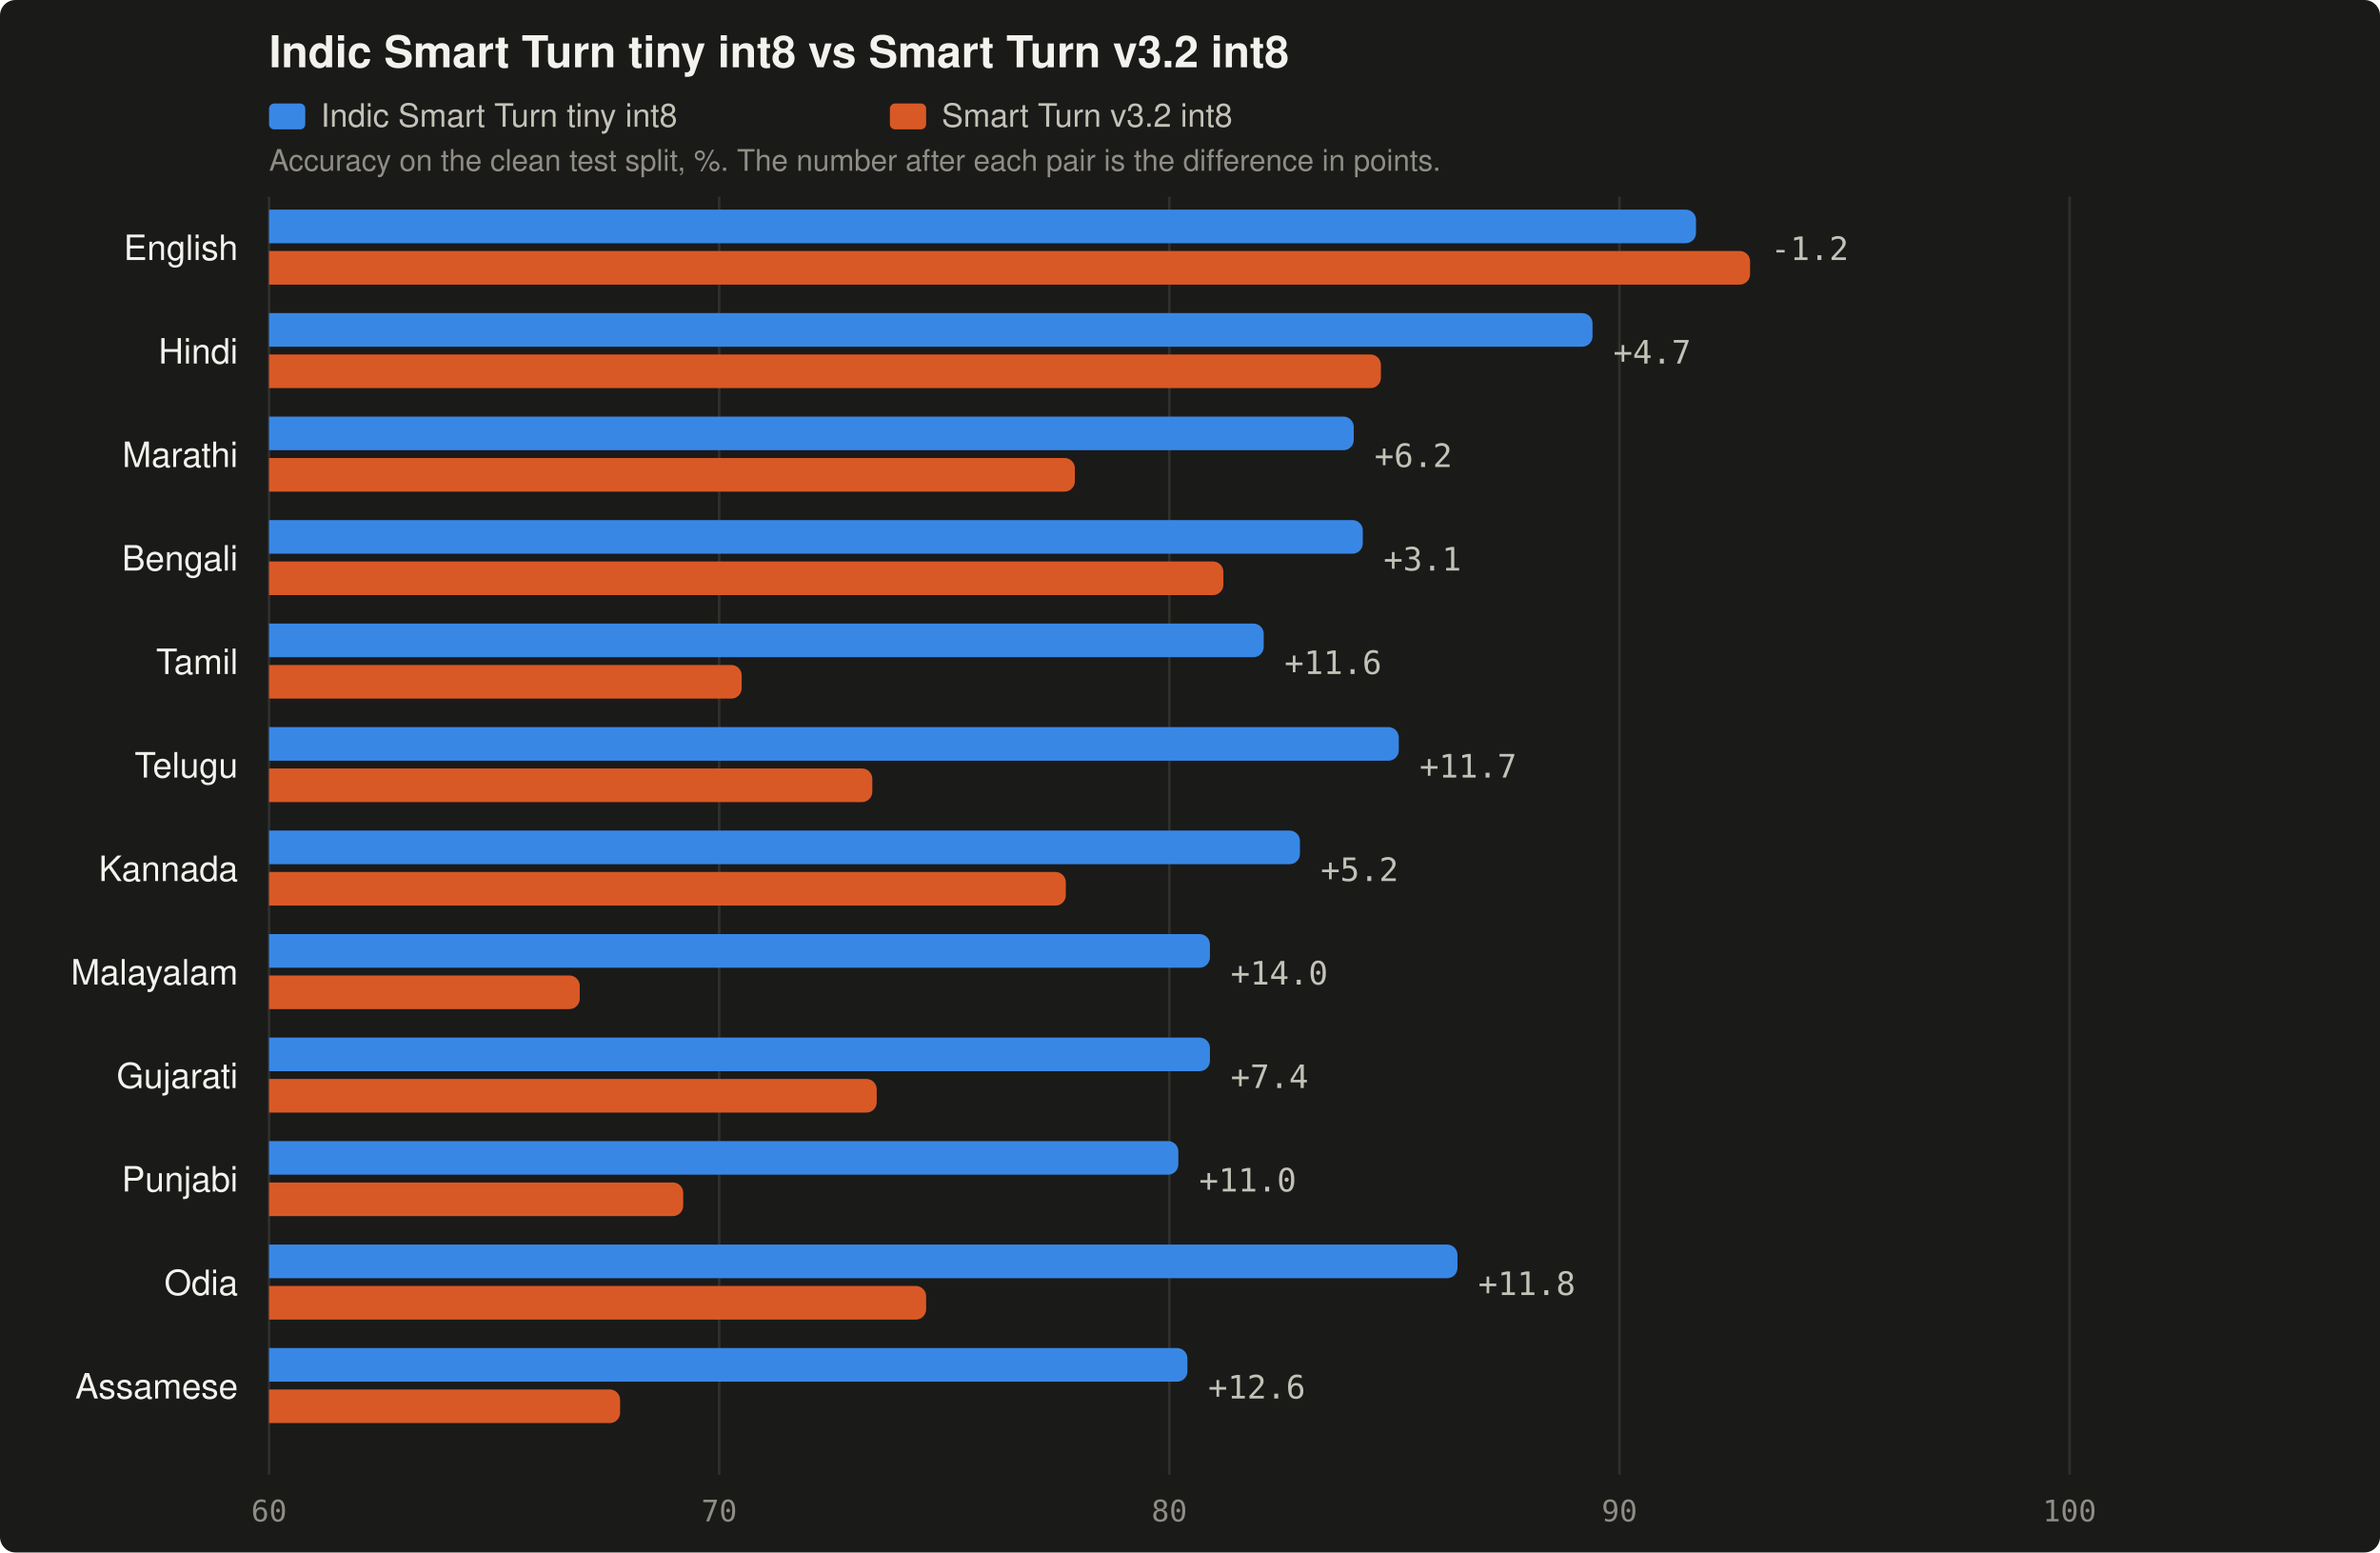
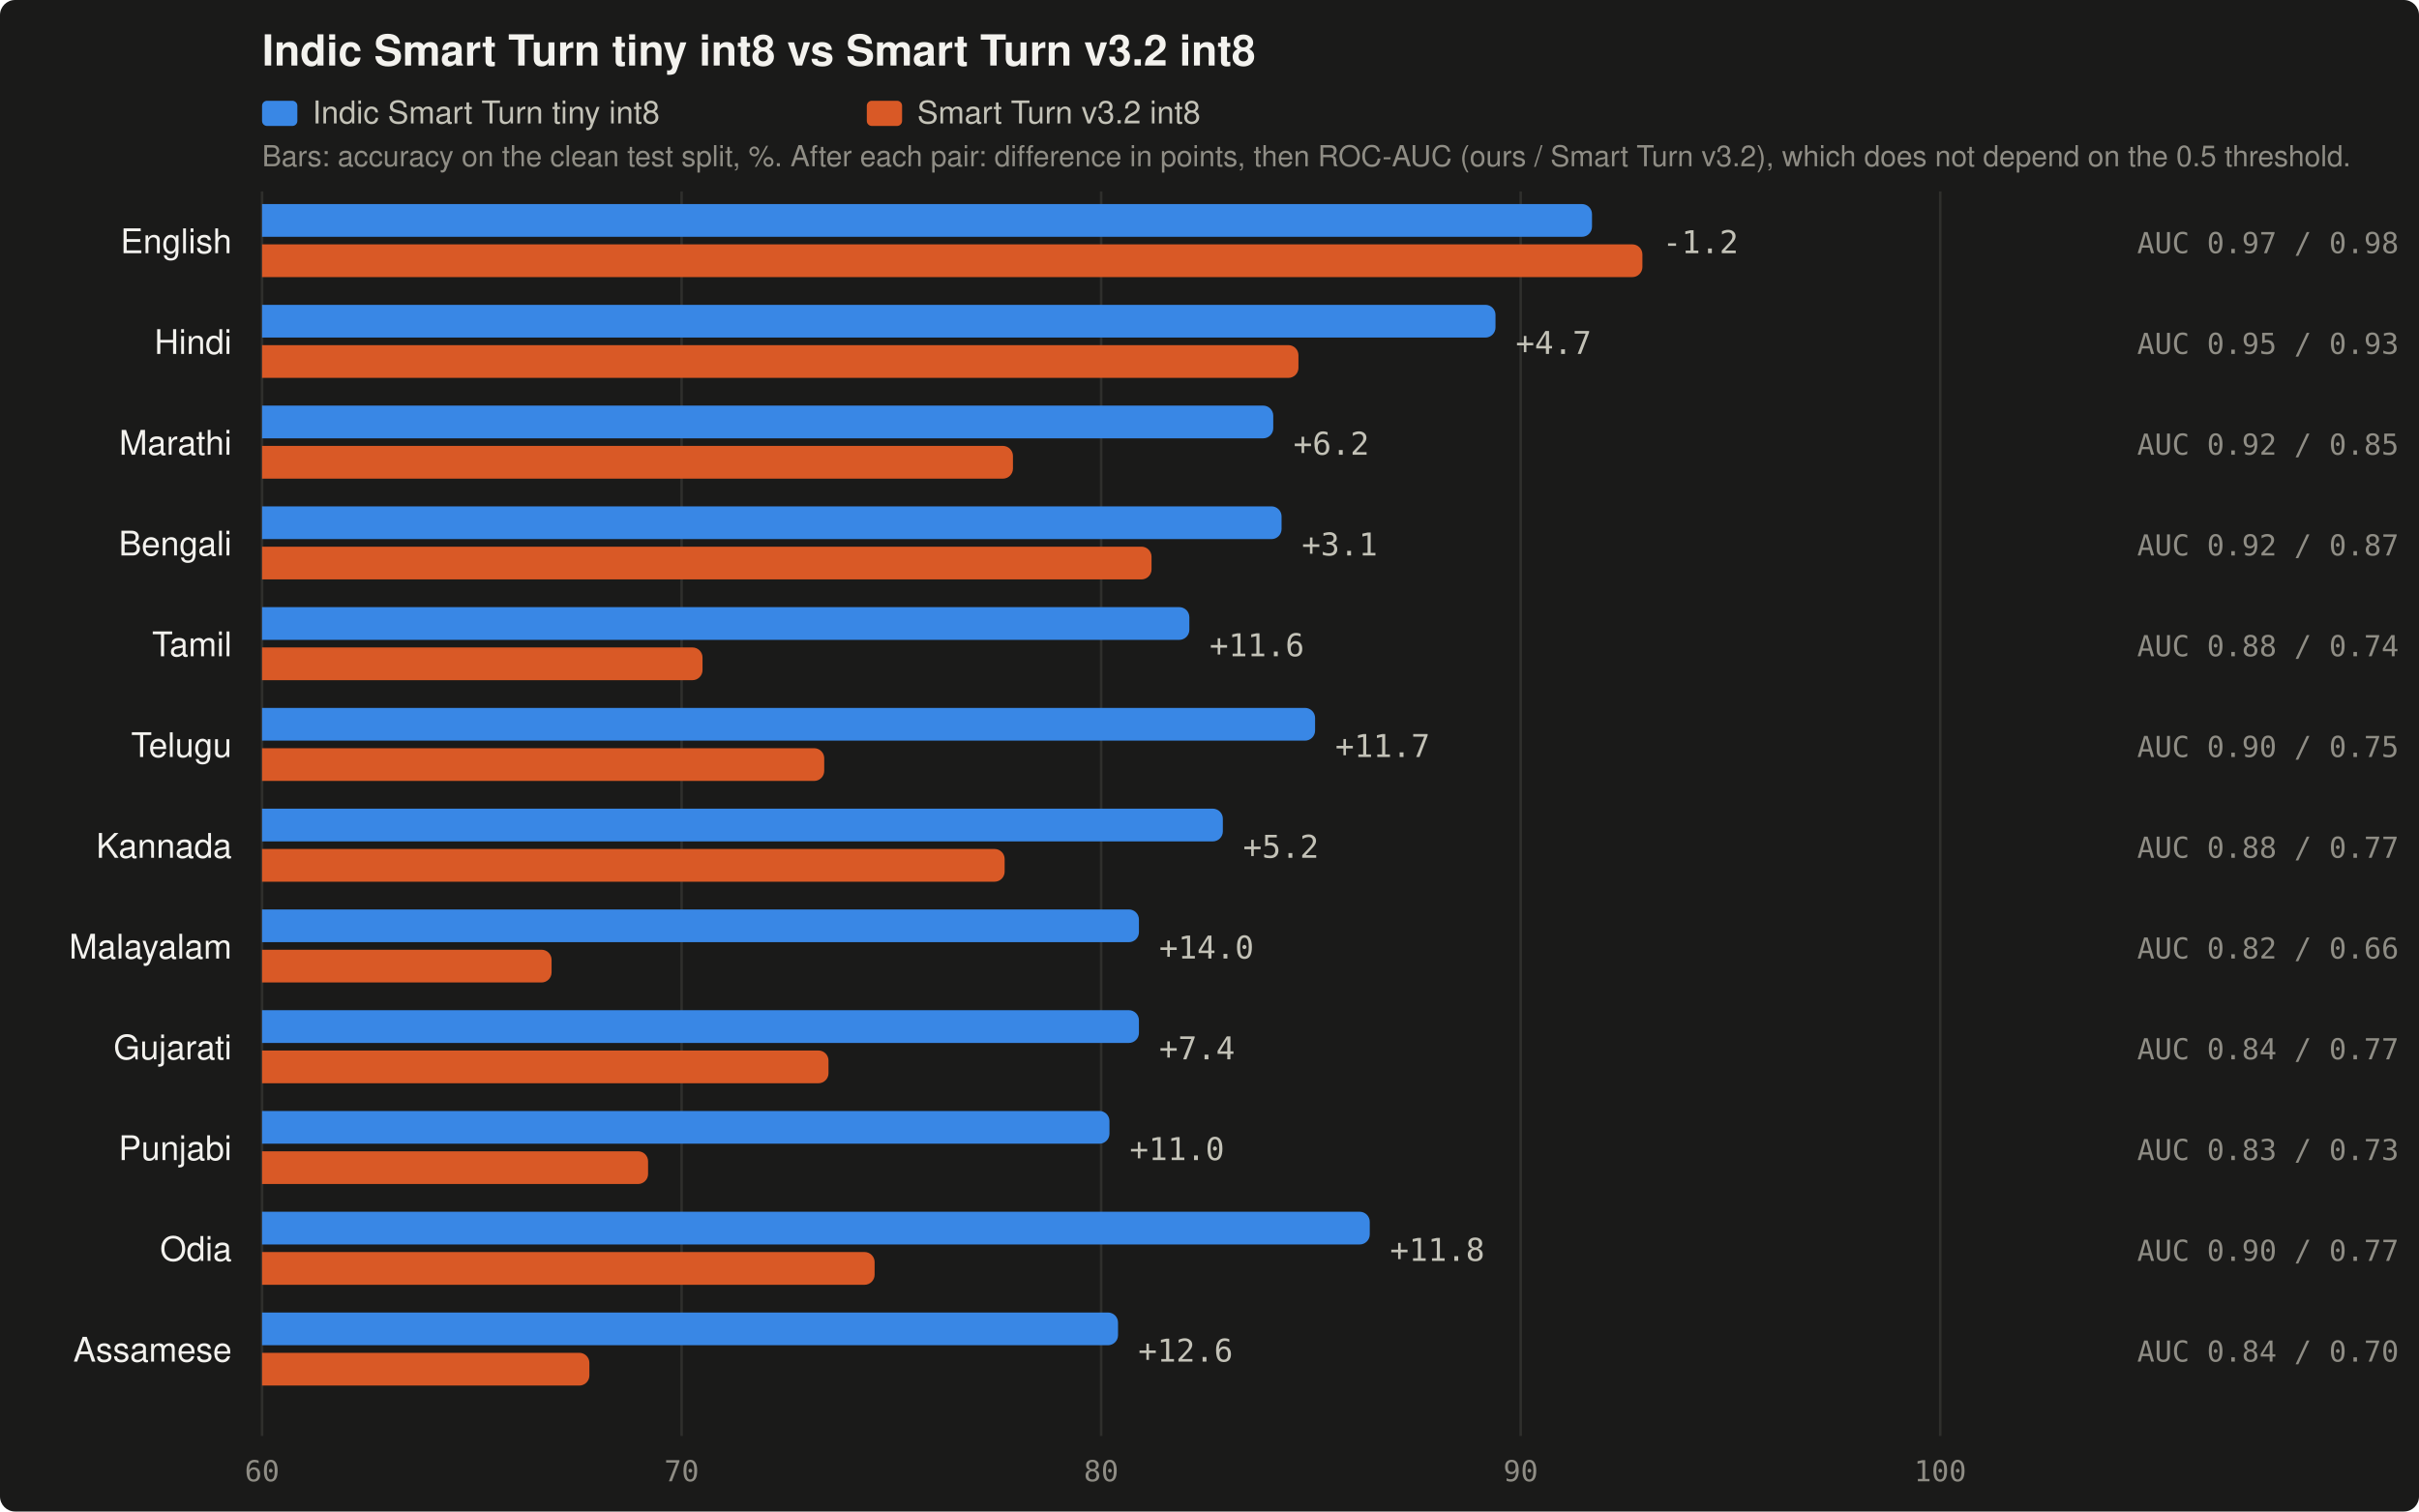
- <svg xmlns="http://www.w3.org/2000/svg" viewBox="0 0 920 600" width="920" height="600" font-family="ui-sans-serif, -apple-system, 'Segoe UI', Helvetica, Arial, sans-serif">
-   <rect width="920" height="600" fill="#1a1a19" rx="6" />
+ <svg xmlns="http://www.w3.org/2000/svg" viewBox="0 0 960 600" width="960" height="600" font-family="ui-sans-serif, -apple-system, 'Segoe UI', Helvetica, Arial, sans-serif">
+   <rect width="960" height="600" fill="#1a1a19" rx="6" />
  <text x="104" y="26" font-size="17" font-weight="600" fill="#f3f2ee">Indic Smart Turn tiny int8 vs Smart Turn v3.2 int8</text>
  <rect x="104" y="40" width="14" height="10" rx="2" fill="#3987e5" />
  <text x="124" y="49" font-size="12.5" fill="#c3c2b7">Indic Smart Turn tiny int8</text>
  <rect x="344" y="40" width="14" height="10" rx="2" fill="#d95926" />
  <text x="364" y="49" font-size="12.5" fill="#c3c2b7">Smart Turn v3.2 int8</text>
-   <text x="104" y="66" font-size="11.5" fill="#8f8d85">Accuracy on the clean test split, %. The number after each pair is the difference in points.</text>
+   <text x="104" y="66" font-size="11.5" fill="#8f8d85">Bars: accuracy on the clean test split, %. After each pair: difference in points, then ROC-AUC (ours / Smart Turn v3.2), which does not depend on the 0.5 threshold.</text>
  <line x1="104.0" x2="104.0" y1="76" y2="570" stroke="#2f2f2c" stroke-width="1" />
  <text x="104.0" y="588" font-size="11.5" fill="#8f8d85" text-anchor="middle" font-family="ui-monospace, SFMono-Regular, Menlo, Consolas, monospace">60</text>
-   <line x1="278.0" x2="278.0" y1="76" y2="570" stroke="#2f2f2c" stroke-width="1" />
-   <text x="278.0" y="588" font-size="11.5" fill="#8f8d85" text-anchor="middle" font-family="ui-monospace, SFMono-Regular, Menlo, Consolas, monospace">70</text>
-   <line x1="452.0" x2="452.0" y1="76" y2="570" stroke="#2f2f2c" stroke-width="1" />
-   <text x="452.0" y="588" font-size="11.5" fill="#8f8d85" text-anchor="middle" font-family="ui-monospace, SFMono-Regular, Menlo, Consolas, monospace">80</text>
-   <line x1="626.0" x2="626.0" y1="76" y2="570" stroke="#2f2f2c" stroke-width="1" />
-   <text x="626.0" y="588" font-size="11.5" fill="#8f8d85" text-anchor="middle" font-family="ui-monospace, SFMono-Regular, Menlo, Consolas, monospace">90</text>
-   <line x1="800.0" x2="800.0" y1="76" y2="570" stroke="#2f2f2c" stroke-width="1" />
-   <text x="800.0" y="588" font-size="11.5" fill="#8f8d85" text-anchor="middle" font-family="ui-monospace, SFMono-Regular, Menlo, Consolas, monospace">100</text>
+   <line x1="270.5" x2="270.5" y1="76" y2="570" stroke="#2f2f2c" stroke-width="1" />
+   <text x="270.5" y="588" font-size="11.5" fill="#8f8d85" text-anchor="middle" font-family="ui-monospace, SFMono-Regular, Menlo, Consolas, monospace">70</text>
+   <line x1="437.0" x2="437.0" y1="76" y2="570" stroke="#2f2f2c" stroke-width="1" />
+   <text x="437.0" y="588" font-size="11.5" fill="#8f8d85" text-anchor="middle" font-family="ui-monospace, SFMono-Regular, Menlo, Consolas, monospace">80</text>
+   <line x1="603.5" x2="603.5" y1="76" y2="570" stroke="#2f2f2c" stroke-width="1" />
+   <text x="603.5" y="588" font-size="11.5" fill="#8f8d85" text-anchor="middle" font-family="ui-monospace, SFMono-Regular, Menlo, Consolas, monospace">90</text>
+   <line x1="770.0" x2="770.0" y1="76" y2="570" stroke="#2f2f2c" stroke-width="1" />
+   <text x="770.0" y="588" font-size="11.5" fill="#8f8d85" text-anchor="middle" font-family="ui-monospace, SFMono-Regular, Menlo, Consolas, monospace">100</text>
  <text x="92" y="100.5" font-size="13.5" fill="#f3f2ee" text-anchor="end">English</text>
-   <path d="M104.0,81 h547.6 a4,4 0 0 1 4,4 v5 a4,4 0 0 1 -4,4 h-547.6 z" fill="#3987e5" />
-   <path d="M104.0,97 h568.5 a4,4 0 0 1 4,4 v5 a4,4 0 0 1 -4,4 h-568.5 z" fill="#d95926" />
-   <text x="684.5" y="100.5" font-size="12.5" fill="#c3c2b7" font-family="ui-monospace, SFMono-Regular, Menlo, Consolas, monospace">-1.2</text>
+   <path d="M104.0,81 h523.8 a4,4 0 0 1 4,4 v5 a4,4 0 0 1 -4,4 h-523.8 z" fill="#3987e5" />
+   <path d="M104.0,97 h543.8 a4,4 0 0 1 4,4 v5 a4,4 0 0 1 -4,4 h-543.8 z" fill="#d95926" />
+   <text x="659.8" y="100.5" font-size="12.5" fill="#c3c2b7" font-family="ui-monospace, SFMono-Regular, Menlo, Consolas, monospace">-1.2</text>
+   <text x="952" y="100.5" font-size="11.5" fill="#8f8d85" font-family="ui-monospace, SFMono-Regular, Menlo, Consolas, monospace" text-anchor="end">AUC 0.97 / 0.98</text>
  <text x="92" y="140.5" font-size="13.5" fill="#f3f2ee" text-anchor="end">Hindi</text>
-   <path d="M104.0,121 h507.6 a4,4 0 0 1 4,4 v5 a4,4 0 0 1 -4,4 h-507.6 z" fill="#3987e5" />
-   <path d="M104.0,137 h425.8 a4,4 0 0 1 4,4 v5 a4,4 0 0 1 -4,4 h-425.8 z" fill="#d95926" />
-   <text x="623.6" y="140.5" font-size="12.5" fill="#c3c2b7" font-family="ui-monospace, SFMono-Regular, Menlo, Consolas, monospace">+4.7</text>
+   <path d="M104.0,121 h485.5 a4,4 0 0 1 4,4 v5 a4,4 0 0 1 -4,4 h-485.5 z" fill="#3987e5" />
+   <path d="M104.0,137 h407.3 a4,4 0 0 1 4,4 v5 a4,4 0 0 1 -4,4 h-407.3 z" fill="#d95926" />
+   <text x="601.5" y="140.5" font-size="12.5" fill="#c3c2b7" font-family="ui-monospace, SFMono-Regular, Menlo, Consolas, monospace">+4.7</text>
+   <text x="952" y="140.5" font-size="11.5" fill="#8f8d85" font-family="ui-monospace, SFMono-Regular, Menlo, Consolas, monospace" text-anchor="end">AUC 0.95 / 0.93</text>
  <text x="92" y="180.5" font-size="13.5" fill="#f3f2ee" text-anchor="end">Marathi</text>
-   <path d="M104.0,161 h415.3 a4,4 0 0 1 4,4 v5 a4,4 0 0 1 -4,4 h-415.3 z" fill="#3987e5" />
-   <path d="M104.0,177 h307.5 a4,4 0 0 1 4,4 v5 a4,4 0 0 1 -4,4 h-307.5 z" fill="#d95926" />
-   <text x="531.3" y="180.5" font-size="12.5" fill="#c3c2b7" font-family="ui-monospace, SFMono-Regular, Menlo, Consolas, monospace">+6.2</text>
+   <path d="M104.0,161 h397.3 a4,4 0 0 1 4,4 v5 a4,4 0 0 1 -4,4 h-397.3 z" fill="#3987e5" />
+   <path d="M104.0,177 h294.0 a4,4 0 0 1 4,4 v5 a4,4 0 0 1 -4,4 h-294.0 z" fill="#d95926" />
+   <text x="513.3" y="180.5" font-size="12.5" fill="#c3c2b7" font-family="ui-monospace, SFMono-Regular, Menlo, Consolas, monospace">+6.2</text>
+   <text x="952" y="180.5" font-size="11.5" fill="#8f8d85" font-family="ui-monospace, SFMono-Regular, Menlo, Consolas, monospace" text-anchor="end">AUC 0.92 / 0.85</text>
  <text x="92" y="220.5" font-size="13.5" fill="#f3f2ee" text-anchor="end">Bengali</text>
-   <path d="M104.0,201 h418.8 a4,4 0 0 1 4,4 v5 a4,4 0 0 1 -4,4 h-418.8 z" fill="#3987e5" />
-   <path d="M104.0,217 h364.9 a4,4 0 0 1 4,4 v5 a4,4 0 0 1 -4,4 h-364.9 z" fill="#d95926" />
-   <text x="534.8" y="220.5" font-size="12.5" fill="#c3c2b7" font-family="ui-monospace, SFMono-Regular, Menlo, Consolas, monospace">+3.1</text>
+   <path d="M104.0,201 h400.6 a4,4 0 0 1 4,4 v5 a4,4 0 0 1 -4,4 h-400.6 z" fill="#3987e5" />
+   <path d="M104.0,217 h349.0 a4,4 0 0 1 4,4 v5 a4,4 0 0 1 -4,4 h-349.0 z" fill="#d95926" />
+   <text x="516.6" y="220.5" font-size="12.5" fill="#c3c2b7" font-family="ui-monospace, SFMono-Regular, Menlo, Consolas, monospace">+3.1</text>
+   <text x="952" y="220.5" font-size="11.5" fill="#8f8d85" font-family="ui-monospace, SFMono-Regular, Menlo, Consolas, monospace" text-anchor="end">AUC 0.92 / 0.87</text>
  <text x="92" y="260.5" font-size="13.5" fill="#f3f2ee" text-anchor="end">Tamil</text>
-   <path d="M104.0,241 h380.5 a4,4 0 0 1 4,4 v5 a4,4 0 0 1 -4,4 h-380.5 z" fill="#3987e5" />
-   <path d="M104.0,257 h178.7 a4,4 0 0 1 4,4 v5 a4,4 0 0 1 -4,4 h-178.7 z" fill="#d95926" />
-   <text x="496.5" y="260.5" font-size="12.5" fill="#c3c2b7" font-family="ui-monospace, SFMono-Regular, Menlo, Consolas, monospace">+11.6</text>
+   <path d="M104.0,241 h364.0 a4,4 0 0 1 4,4 v5 a4,4 0 0 1 -4,4 h-364.0 z" fill="#3987e5" />
+   <path d="M104.0,257 h170.8 a4,4 0 0 1 4,4 v5 a4,4 0 0 1 -4,4 h-170.8 z" fill="#d95926" />
+   <text x="480.0" y="260.5" font-size="12.5" fill="#c3c2b7" font-family="ui-monospace, SFMono-Regular, Menlo, Consolas, monospace">+11.6</text>
+   <text x="952" y="260.5" font-size="11.5" fill="#8f8d85" font-family="ui-monospace, SFMono-Regular, Menlo, Consolas, monospace" text-anchor="end">AUC 0.88 / 0.74</text>
  <text x="92" y="300.5" font-size="13.5" fill="#f3f2ee" text-anchor="end">Telugu</text>
-   <path d="M104.0,281 h432.7 a4,4 0 0 1 4,4 v5 a4,4 0 0 1 -4,4 h-432.7 z" fill="#3987e5" />
-   <path d="M104.0,297 h229.2 a4,4 0 0 1 4,4 v5 a4,4 0 0 1 -4,4 h-229.2 z" fill="#d95926" />
-   <text x="548.7" y="300.5" font-size="12.5" fill="#c3c2b7" font-family="ui-monospace, SFMono-Regular, Menlo, Consolas, monospace">+11.7</text>
+   <path d="M104.0,281 h413.9 a4,4 0 0 1 4,4 v5 a4,4 0 0 1 -4,4 h-413.9 z" fill="#3987e5" />
+   <path d="M104.0,297 h219.1 a4,4 0 0 1 4,4 v5 a4,4 0 0 1 -4,4 h-219.1 z" fill="#d95926" />
+   <text x="529.9" y="300.5" font-size="12.5" fill="#c3c2b7" font-family="ui-monospace, SFMono-Regular, Menlo, Consolas, monospace">+11.7</text>
+   <text x="952" y="300.5" font-size="11.5" fill="#8f8d85" font-family="ui-monospace, SFMono-Regular, Menlo, Consolas, monospace" text-anchor="end">AUC 0.90 / 0.75</text>
  <text x="92" y="340.5" font-size="13.5" fill="#f3f2ee" text-anchor="end">Kannada</text>
-   <path d="M104.0,321 h394.5 a4,4 0 0 1 4,4 v5 a4,4 0 0 1 -4,4 h-394.5 z" fill="#3987e5" />
-   <path d="M104.0,337 h304.0 a4,4 0 0 1 4,4 v5 a4,4 0 0 1 -4,4 h-304.0 z" fill="#d95926" />
-   <text x="510.5" y="340.5" font-size="12.5" fill="#c3c2b7" font-family="ui-monospace, SFMono-Regular, Menlo, Consolas, monospace">+5.2</text>
+   <path d="M104.0,321 h377.3 a4,4 0 0 1 4,4 v5 a4,4 0 0 1 -4,4 h-377.3 z" fill="#3987e5" />
+   <path d="M104.0,337 h290.7 a4,4 0 0 1 4,4 v5 a4,4 0 0 1 -4,4 h-290.7 z" fill="#d95926" />
+   <text x="493.3" y="340.5" font-size="12.5" fill="#c3c2b7" font-family="ui-monospace, SFMono-Regular, Menlo, Consolas, monospace">+5.2</text>
+   <text x="952" y="340.5" font-size="11.5" fill="#8f8d85" font-family="ui-monospace, SFMono-Regular, Menlo, Consolas, monospace" text-anchor="end">AUC 0.88 / 0.77</text>
  <text x="92" y="380.5" font-size="13.5" fill="#f3f2ee" text-anchor="end">Malayalam</text>
-   <path d="M104.0,361 h359.7 a4,4 0 0 1 4,4 v5 a4,4 0 0 1 -4,4 h-359.7 z" fill="#3987e5" />
-   <path d="M104.0,377 h116.1 a4,4 0 0 1 4,4 v5 a4,4 0 0 1 -4,4 h-116.1 z" fill="#d95926" />
-   <text x="475.7" y="380.5" font-size="12.5" fill="#c3c2b7" font-family="ui-monospace, SFMono-Regular, Menlo, Consolas, monospace">+14.0</text>
+   <path d="M104.0,361 h344.0 a4,4 0 0 1 4,4 v5 a4,4 0 0 1 -4,4 h-344.0 z" fill="#3987e5" />
+   <path d="M104.0,377 h110.9 a4,4 0 0 1 4,4 v5 a4,4 0 0 1 -4,4 h-110.9 z" fill="#d95926" />
+   <text x="460.0" y="380.5" font-size="12.5" fill="#c3c2b7" font-family="ui-monospace, SFMono-Regular, Menlo, Consolas, monospace">+14.0</text>
+   <text x="952" y="380.5" font-size="11.5" fill="#8f8d85" font-family="ui-monospace, SFMono-Regular, Menlo, Consolas, monospace" text-anchor="end">AUC 0.82 / 0.66</text>
  <text x="92" y="420.5" font-size="13.5" fill="#f3f2ee" text-anchor="end">Gujarati</text>
-   <path d="M104.0,401 h359.7 a4,4 0 0 1 4,4 v5 a4,4 0 0 1 -4,4 h-359.7 z" fill="#3987e5" />
-   <path d="M104.0,417 h230.9 a4,4 0 0 1 4,4 v5 a4,4 0 0 1 -4,4 h-230.9 z" fill="#d95926" />
-   <text x="475.7" y="420.5" font-size="12.5" fill="#c3c2b7" font-family="ui-monospace, SFMono-Regular, Menlo, Consolas, monospace">+7.4</text>
+   <path d="M104.0,401 h344.0 a4,4 0 0 1 4,4 v5 a4,4 0 0 1 -4,4 h-344.0 z" fill="#3987e5" />
+   <path d="M104.0,417 h220.8 a4,4 0 0 1 4,4 v5 a4,4 0 0 1 -4,4 h-220.8 z" fill="#d95926" />
+   <text x="460.0" y="420.5" font-size="12.5" fill="#c3c2b7" font-family="ui-monospace, SFMono-Regular, Menlo, Consolas, monospace">+7.4</text>
+   <text x="952" y="420.5" font-size="11.5" fill="#8f8d85" font-family="ui-monospace, SFMono-Regular, Menlo, Consolas, monospace" text-anchor="end">AUC 0.84 / 0.77</text>
  <text x="92" y="460.5" font-size="13.5" fill="#f3f2ee" text-anchor="end">Punjabi</text>
-   <path d="M104.0,441 h347.5 a4,4 0 0 1 4,4 v5 a4,4 0 0 1 -4,4 h-347.5 z" fill="#3987e5" />
-   <path d="M104.0,457 h156.1 a4,4 0 0 1 4,4 v5 a4,4 0 0 1 -4,4 h-156.1 z" fill="#d95926" />
-   <text x="463.5" y="460.5" font-size="12.5" fill="#c3c2b7" font-family="ui-monospace, SFMono-Regular, Menlo, Consolas, monospace">+11.0</text>
+   <path d="M104.0,441 h332.3 a4,4 0 0 1 4,4 v5 a4,4 0 0 1 -4,4 h-332.3 z" fill="#3987e5" />
+   <path d="M104.0,457 h149.2 a4,4 0 0 1 4,4 v5 a4,4 0 0 1 -4,4 h-149.2 z" fill="#d95926" />
+   <text x="448.3" y="460.5" font-size="12.5" fill="#c3c2b7" font-family="ui-monospace, SFMono-Regular, Menlo, Consolas, monospace">+11.0</text>
+   <text x="952" y="460.5" font-size="11.5" fill="#8f8d85" font-family="ui-monospace, SFMono-Regular, Menlo, Consolas, monospace" text-anchor="end">AUC 0.83 / 0.73</text>
  <text x="92" y="500.5" font-size="13.5" fill="#f3f2ee" text-anchor="end">Odia</text>
-   <path d="M104.0,481 h455.4 a4,4 0 0 1 4,4 v5 a4,4 0 0 1 -4,4 h-455.4 z" fill="#3987e5" />
-   <path d="M104.0,497 h250.0 a4,4 0 0 1 4,4 v5 a4,4 0 0 1 -4,4 h-250.0 z" fill="#d95926" />
-   <text x="571.4" y="500.5" font-size="12.5" fill="#c3c2b7" font-family="ui-monospace, SFMono-Regular, Menlo, Consolas, monospace">+11.8</text>
+   <path d="M104.0,481 h435.6 a4,4 0 0 1 4,4 v5 a4,4 0 0 1 -4,4 h-435.6 z" fill="#3987e5" />
+   <path d="M104.0,497 h239.1 a4,4 0 0 1 4,4 v5 a4,4 0 0 1 -4,4 h-239.1 z" fill="#d95926" />
+   <text x="551.6" y="500.5" font-size="12.5" fill="#c3c2b7" font-family="ui-monospace, SFMono-Regular, Menlo, Consolas, monospace">+11.8</text>
+   <text x="952" y="500.5" font-size="11.5" fill="#8f8d85" font-family="ui-monospace, SFMono-Regular, Menlo, Consolas, monospace" text-anchor="end">AUC 0.90 / 0.77</text>
  <text x="92" y="540.5" font-size="13.5" fill="#f3f2ee" text-anchor="end">Assamese</text>
-   <path d="M104.0,521 h351.0 a4,4 0 0 1 4,4 v5 a4,4 0 0 1 -4,4 h-351.0 z" fill="#3987e5" />
-   <path d="M104.0,537 h131.7 a4,4 0 0 1 4,4 v5 a4,4 0 0 1 -4,4 h-131.7 z" fill="#d95926" />
-   <text x="467.0" y="540.5" font-size="12.5" fill="#c3c2b7" font-family="ui-monospace, SFMono-Regular, Menlo, Consolas, monospace">+12.6</text>
+   <path d="M104.0,521 h335.7 a4,4 0 0 1 4,4 v5 a4,4 0 0 1 -4,4 h-335.7 z" fill="#3987e5" />
+   <path d="M104.0,537 h125.9 a4,4 0 0 1 4,4 v5 a4,4 0 0 1 -4,4 h-125.9 z" fill="#d95926" />
+   <text x="451.7" y="540.5" font-size="12.5" fill="#c3c2b7" font-family="ui-monospace, SFMono-Regular, Menlo, Consolas, monospace">+12.6</text>
+   <text x="952" y="540.5" font-size="11.5" fill="#8f8d85" font-family="ui-monospace, SFMono-Regular, Menlo, Consolas, monospace" text-anchor="end">AUC 0.84 / 0.70</text>
</svg>
